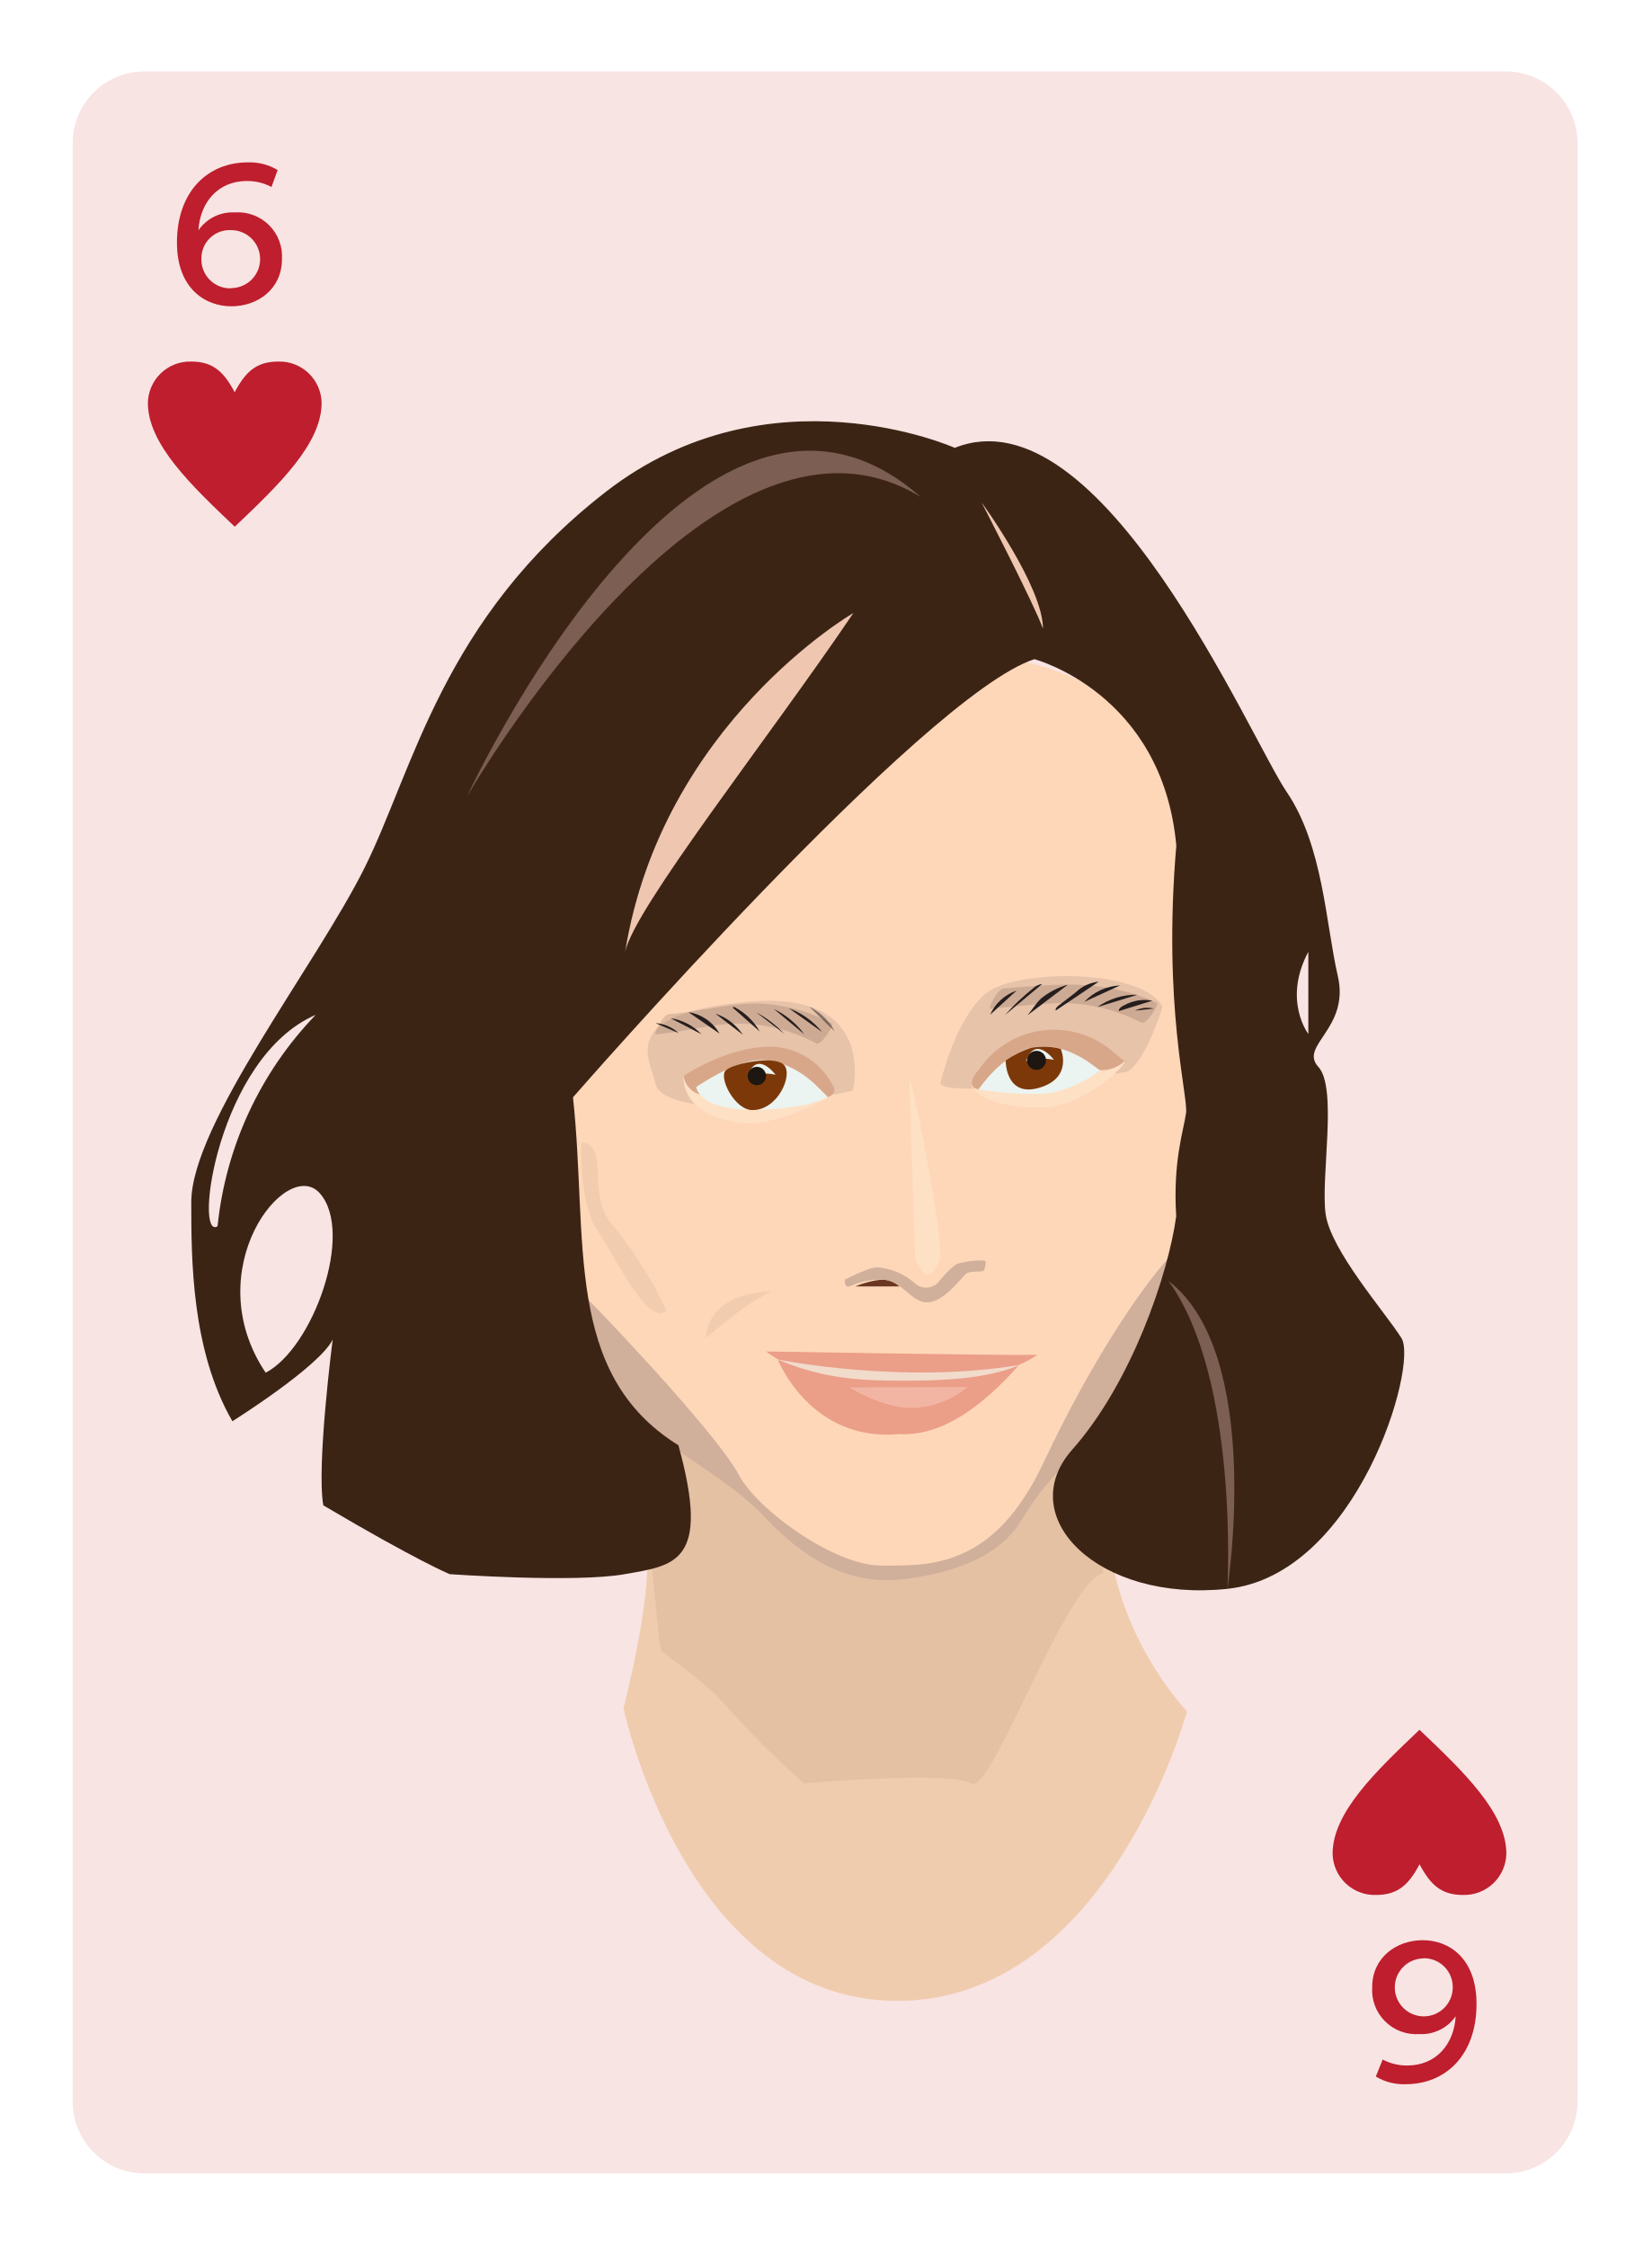
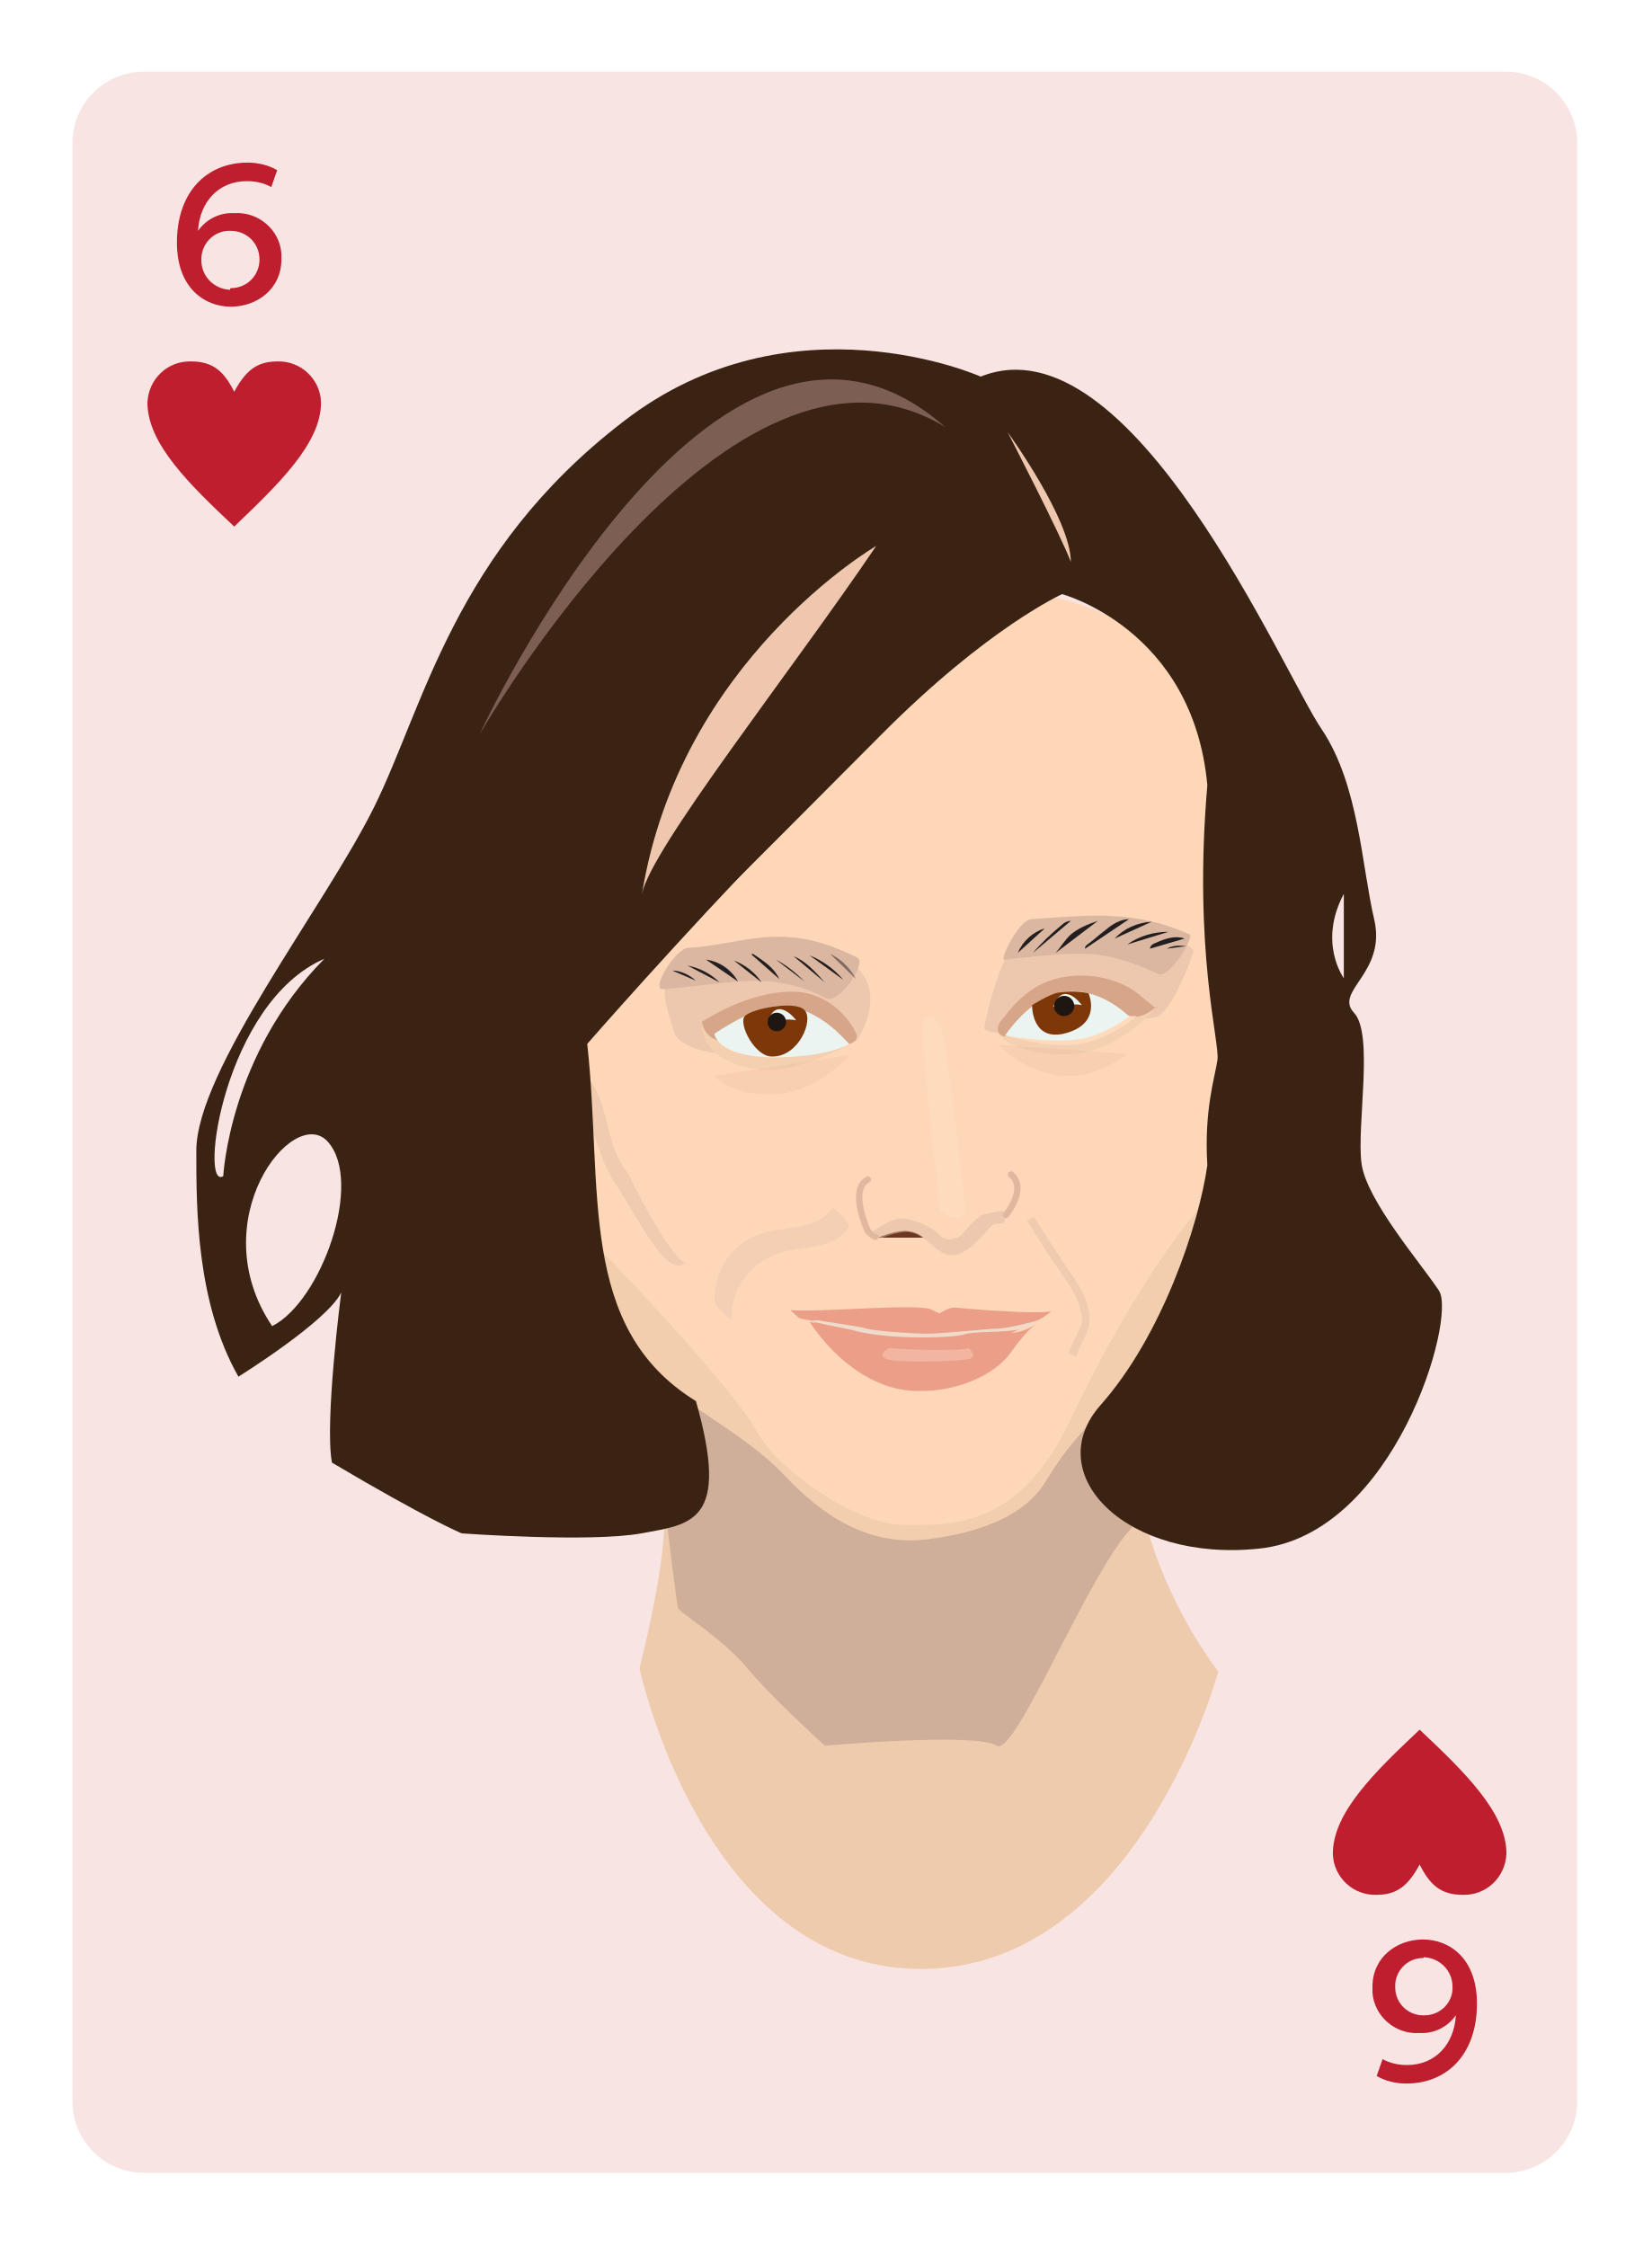
- <svg xmlns="http://www.w3.org/2000/svg" id="Layer_1" data-name="Layer 1" viewBox="0 0 196 266.67">
-   <defs>
-     <style>.cls-1{fill:#f8e4e3;}.cls-2{fill:#be1e2d;}.cls-3{fill:#f0ccae;}.cls-4{fill:#443123;opacity:0.07;}.cls-5{fill:#fed7b8;}.cls-6{fill:#f1dbcb;}.cls-10,.cls-7{fill:#d0af9b;}.cls-15,.cls-7{opacity:0.5;}.cls-8{fill:#fee0c4;}.cls-9{fill:#d8a789;}.cls-11{fill:#6b3720;}.cls-12{fill:#ebf4f0;}.cls-13{fill:#7d3809;}.cls-14{fill:#1d1611;}.cls-16{fill:#231f20;}.cls-17{fill:#eb9e88;}.cls-18{fill:#f3b5a3;}.cls-19{opacity:0.15;}.cls-20{fill:#381c15;}.cls-21{fill:#3c2415;}.cls-22{fill:#7c5e52;}.cls-23{fill:#efc7b0;}</style>
-   </defs>
-   <rect class="cls-1" x="8.63" y="8.48" width="178.58" height="249.45" rx="8.5" ry="8.5" />
-   <path class="cls-2" d="M32.22,22.19a6.13,6.13,0,0,0-2.92-.71c-3.4,0-5.55,2.5-5.75,5.85a4.92,4.92,0,0,1,4.31-2.12,5.23,5.23,0,0,1,5.6,5.57c0,3.5-2.85,5.57-6,5.57S21,34.19,21,28.8c0-6.08,3.65-9.53,8.42-9.53a6.42,6.42,0,0,1,3.53.91Zm-4.79,12a3.44,3.44,0,1,0,0-6.88,3.35,3.35,0,0,0-3.53,3.45A3.42,3.42,0,0,0,27.43,34.22Z" />
-   <path class="cls-2" d="M22.71,42.91c2.57,0,3.86,1.22,5.14,3.64,1.28-2.42,2.57-3.63,5.14-3.64a5,5,0,0,1,5.18,4.89c0,4.9-5.15,9.8-10.31,14.71-5.16-4.9-10.32-9.81-10.31-14.71A5,5,0,0,1,22.71,42.91Z" />
-   <path class="cls-2" d="M173.61,224.89c-2.57,0-3.86-1.22-5.14-3.64-1.28,2.42-2.57,3.63-5.14,3.64a5,5,0,0,1-5.18-4.89c0-4.9,5.15-9.8,10.31-14.71,5.16,4.9,10.32,9.81,10.31,14.71A5,5,0,0,1,173.61,224.89Z" />
-   <path class="cls-2" d="M164.09,244.42a6.12,6.12,0,0,0,2.92.71c3.4,0,5.55-2.5,5.75-5.85a4.92,4.92,0,0,1-4.31,2.12,5.23,5.23,0,0,1-5.6-5.57c0-3.5,2.85-5.57,6-5.57s6.38,2.17,6.38,7.56c0,6.07-3.65,9.53-8.42,9.53a6.41,6.41,0,0,1-3.53-.91Zm4.79-12a3.44,3.44,0,1,0,3.53,3.43A3.42,3.42,0,0,0,168.88,232.4Z" />
-   <path class="cls-3" d="M75.17,168.74s1.1,10.11,1.6,15.69S74,202.74,74,202.74s7.36,34.72,32.48,34.72,34.39-34.36,34.39-34.36-12.73-13.21-8.59-30.4" />
-   <path class="cls-4" d="M76.18,170.42c-.28.69,2,24.82,2.24,25.38s5.14,3.49,8,6.94a109.79,109.79,0,0,0,9,8.92s17.48-1.54,19.83,0,11.14-23.68,15.64-24.95c0,0,.85-9.7.86-13.14S76.18,170.42,76.18,170.42Z" />
-   <path class="cls-5" d="M108,77.27c32.53,0,32,16.13,32,39.36,0,9.1.75,14.49.75,16.11s-1.33,4.6-1,7.9-1.15,23.4-10.19,29.71c-7.9,7.75-7.46,9.19-9.47,11.48s-5.74,4.59-12.78,5.45-12.35-2.87-16.65-7.46-11.77-8.18-16.36-12.49c-5.6-5.45-5.31-11.48-5.31-16.8s-1.44-22-1.44-29.86S66,77.27,108,77.27Z" />
-   <path class="cls-6" d="M105.72,165.94S119,163.77,119.63,163a3.92,3.92,0,0,1,1.25-1l-15.31-.21-13.26-.46S100.11,166,105.72,165.94Z" />
-   <path class="cls-7" d="M101.2,129.43s3.11-12-12.48-10.54-11.56,6.74-10.92,9.75S88.71,132.31,101.2,129.43Z" />
-   <path class="cls-7" d="M111.58,128.64s1.73-7.69,5.4-10.72,18.77-2.94,21,1.59c-2.39,7.24-4.28,7.71-4.28,7.71S113.43,130.47,111.58,128.64Z" />
-   <path class="cls-8" d="M124.32,131.42c3.63-.33,8.41-3.81,9.28-5.57a163.07,163.07,0,0,0-18.3,2.95S116.24,131.67,124.32,131.42Z" />
-   <path class="cls-9" d="M116.14,127a10.72,10.72,0,0,1,15.8-2.31c2.4,2.06,1.66,1.13,1.66,1.13a4.07,4.07,0,0,1-3,1.19c-1.75-.18-13.52,2.16-14.41,2.24S114.85,128.32,116.14,127Z" />
-   <path class="cls-10" d="M138.66,152c.37-2.14.53-3.22.53-3.22-3.08,3.08-9.39,12.12-15.34,24.79s-13.64,12.23-19.27,12.23S89.81,179.11,87.66,175,74.16,158.61,69,153.42a27.08,27.08,0,0,0,2.09,9.82,17.12,17.12,0,0,0,3.21,4.22c4.59,4.31,12.06,7.9,16.36,12.49s9.62,8.33,16.65,7.46,10.77-3.16,12.78-5.45,1.58-3.73,9.47-11.48C134.67,166.88,137.35,158.84,138.66,152Z" />
-   <path class="cls-11" d="M101.5,152.67a10.89,10.89,0,0,1,3.08-.8,2.92,2.92,0,0,1,2.16.8" />
-   <path class="cls-10" d="M100.27,151.87s2.77-1.47,3.87-1.47a7.61,7.61,0,0,1,4.4,1.87,2,2,0,0,0,2.74,0c.37-.44,1.8-2.24,2.61-2.37a10.84,10.84,0,0,1,2.92-.31c.37.19.06.75,0,1.12s-1.62,0-2.18.47-2.61,3.38-4.6,3.38-2.93-2.69-5.45-2.69a8.23,8.23,0,0,0-3.75.8C100.14,152.83,100.27,151.87,100.27,151.87Z" />
-   <path class="cls-8" d="M107.92,128.2c0-1.83,4.31,19.39,3.58,21.34s-1.7,1.77-1.72,1.77-1.16-1.77-1.16-1.77S107.92,129.12,107.92,128.2Z" />
-   <path class="cls-12" d="M116.14,129.28s2.75-4.15,6.3-4.94,6.72,1.68,7.42,2.19l.7.51a14.34,14.34,0,0,1-6.3,2.75A38.19,38.19,0,0,1,116.14,129.28Z" />
-   <path class="cls-13" d="M122.44,124.34a8,8,0,0,1,3.45.14s1.51,3.41-2.54,4.61-4-3.23-4-3.23A10.68,10.68,0,0,1,122.44,124.34Z" />
-   <path class="cls-12" d="M121.76,125.93a6.51,6.51,0,0,1,3.32-.15S122.88,122.78,121.76,125.93Z" />
-   <circle class="cls-14" cx="123.01" cy="125.84" r="1.13" />
-   <g class="cls-15">
-     <path class="cls-16" d="M99.06,122.41a6.7,6.7,0,0,0-3-2.93" />
+ <svg xmlns="http://www.w3.org/2000/svg" version="1.1" id="Layer_1" x="0px" y="0px" viewBox="0 0 196 266.7" style="enable-background:new 0 0 196 266.7;" xml:space="preserve">
+   <style type="text/css">
+ 	.st0{fill:#F8E4E3;}
+ 	.st1{fill:#BE1E2D;}
+ 	.st2{fill:#7C5E52;}
+ 	.st3{fill:#EFCBAD;}
+ 	.st4{fill:#CFAE9A;}
+ 	.st5{fill:#FED7B8;}
+ 	.st6{opacity:0.5;fill:#DEB9A4;enable-background:new    ;}
+ 	.st7{fill:#F4D0B1;}
+ 	.st8{fill:#D7A688;}
+ 	.st9{fill:#F2CEAF;}
+ 	.st10{fill:#6B3720;}
+ 	.st11{fill:#FDDBBC;}
+ 	.st12{fill:#EBF4F0;}
+ 	.st13{fill:#7D3708;}
+ 	.st14{fill:#1D1611;}
+ 	.st15{fill:#F0CBB0;enable-background:new    ;}
+ 	.st16{opacity:7.000000e-02;fill:#443123;enable-background:new    ;}
+ 	.st17{fill:#3B2314;}
+ 	.st18{fill:#EB9E88;}
+ 	.st19{fill:#F0DBCB;}
+ 	.st20{fill:#F2B5A2;}
+ 	.st21{fill:#F4CFB3;}
+ 	.st22{fill:none;stroke:#DFB89F;stroke-width:0.75;stroke-linecap:round;stroke-miterlimit:10;}
+ 	.st23{opacity:0.16;fill:#D7A688;enable-background:new    ;}
+ 	.st24{fill:#DBB7A2;}
+ 	.st25{opacity:0.5;}
+ 	.st26{fill:#231F20;}
+ 	.st27{fill:#EFC7AF;}
+ </style>
+   <path class="st0" d="M17.1,8.5h161.6c4.7,0,8.5,3.8,8.5,8.5v232.4c0,4.7-3.8,8.5-8.5,8.5H17.1c-4.7,0-8.5-3.8-8.5-8.5V17  C8.6,12.3,12.4,8.5,17.1,8.5z" />
+   <path class="st1" d="M32.2,22.2c-0.9-0.5-1.9-0.7-2.9-0.7c-3.4,0-5.6,2.5-5.8,5.9c1-1.4,2.6-2.2,4.3-2.1c2.9-0.2,5.4,2,5.6,4.8  c0,0.2,0,0.5,0,0.7c0,3.5-2.9,5.6-6,5.6S21,34.2,21,28.8c0-6.1,3.6-9.5,8.4-9.5c1.2,0,2.5,0.3,3.5,0.9L32.2,22.2z M27.4,34.2  c1.9,0,3.4-1.5,3.4-3.4s-1.5-3.4-3.4-3.4c-1.8-0.1-3.4,1.3-3.5,3.2c0,0.1,0,0.2,0,0.3c0,1.9,1.5,3.4,3.4,3.5  C27.3,34.2,27.4,34.2,27.4,34.2L27.4,34.2z" />
+   <path class="st1" d="M22.7,42.9c2.6,0,3.9,1.2,5.1,3.6c1.3-2.4,2.6-3.6,5.1-3.6c2.8-0.1,5.1,2.1,5.2,4.8c0,0,0,0,0,0.1  c0,4.9-5.2,9.8-10.3,14.7c-5.2-4.9-10.3-9.8-10.3-14.7C17.6,45,19.9,42.8,22.7,42.9L22.7,42.9z" />
+   <path class="st1" d="M173.6,224.9c-2.6,0-3.9-1.2-5.1-3.6c-1.3,2.4-2.6,3.6-5.1,3.6c-2.8,0.1-5.1-2.1-5.2-4.8c0,0,0,0,0-0.1  c0-4.9,5.1-9.8,10.3-14.7c5.2,4.9,10.3,9.8,10.3,14.7C178.7,222.8,176.4,225,173.6,224.9L173.6,224.9z" />
+   <path class="st1" d="M164.1,244.4c0.9,0.5,1.9,0.7,2.9,0.7c3.4,0,5.6-2.5,5.8-5.9c-1,1.4-2.6,2.2-4.3,2.1c-2.9,0.2-5.4-2-5.6-4.8  c0-0.2,0-0.5,0-0.7c0-3.5,2.9-5.6,6-5.6s6.4,2.2,6.4,7.6c0,6.1-3.6,9.5-8.4,9.5c-1.2,0-2.5-0.3-3.5-0.9L164.1,244.4z M168.9,232.4  c-1.9,0-3.4,1.6-3.3,3.5c0,1.9,1.6,3.4,3.5,3.3c1.9,0,3.4-1.6,3.3-3.4c0-1.9-1.5-3.4-3.4-3.5C169,232.4,168.9,232.4,168.9,232.4  L168.9,232.4z" />
+   <path class="st2" d="M142.4,146.2c11.7,9,7.2,37.6,7.2,37.6S151.1,158.2,142.4,146.2z" />
+   <path class="st3" d="M77.2,163.1c0,0,1.1,10.4,1.6,16.1c0.5,5.7-2.9,18.8-2.9,18.8s7.6,35.7,33.4,35.7s35.3-35.3,35.3-35.3  s-14.4-18.2-8.5-36.4" />
+   <path class="st4" d="M77.4,162.8c-0.3,0.7,2.8,27.5,3.1,28.1c0.3,0.6,5.3,3.6,8.2,7.1c2.9,3.5,9.2,9.2,9.2,9.2s18-1.6,20.4,0  s12.9-25.6,17.5-26.9c0,0-1.3-15.4,0.3-18.3C136.2,158.5,77.4,162.8,77.4,162.8z" />
+   <path class="st5" d="M110.9,69.5c33.4,0,32.9,16.6,32.9,40.4c0,9.4,0.8,14.9,0.8,16.5c0,1.7-1.4,4.7-1.1,8.1s-1.2,24-10.5,30.5  c-8.1,8-7.7,9.4-9.7,11.8c-2.1,2.4-5.9,4.7-13.1,5.6c-7.2,0.9-12.7-2.9-17.1-7.7c-4.4-4.7-12.1-8.4-16.8-12.8  c-5.8-5.6-5.5-11.8-5.5-17.3s-1.5-22.6-1.5-30.7S67.8,69.5,110.9,69.5z" />
+   <path class="st6" d="M101.7,123.5c0,0,7.7-11.3-10.6-11.3c-16.1,0-11.9,6.9-11.2,10C80.5,125.3,88.9,126.5,101.7,123.5z" />
+   <path class="st6" d="M116.8,122.1c0,0,1.6-8.8,4.7-11.7c6.3-1.6,16.5-1.2,20.2,2.4c-2.5,7.4-4.4,7.9-4.4,7.9S118.7,124,116.8,122.1z  " />
+   <path class="st7" d="M127.7,125.1c3.7-0.3,8.6-3.9,9.5-5.7c-10.9,1.2-18.8,3-18.8,3S119.4,125.4,127.7,125.1z" />
+   <path class="st8" d="M119.3,120.6c0,0,2.2-3.4,5.9-4.4s7.9-0.1,10.3,2.1c2.5,2.1,1.7,1.2,1.7,1.2s-1.3,1.4-3.1,1.2  c-1.8-0.2-13.9,2.2-14.8,2.3C118.4,123,117.9,121.9,119.3,120.6z" />
+   <path class="st9" d="M142.4,146.2c0.4-2.2,0.5-3.3,0.5-3.3c-3.2,3.2-9.6,12.5-15.8,25.5c-6.1,13-14,12.6-19.8,12.6  s-15.2-6.8-17.4-11c-2.2-4.2-13.9-16.9-19.2-22.2c0,0,0,5.3,2.2,10.1c0.8,1.5,1.8,2.9,3.3,4.3c4.7,4.4,12.4,8.1,16.8,12.8  s9.9,8.6,17.1,7.7c7.2-0.9,11.1-3.2,13.1-5.6s1.6-3.8,9.7-11.8C138.3,161.5,141.1,153.3,142.4,146.2z" />
+   <path class="st10" d="M104.2,146.9c0,0,1.8-0.8,3.2-0.8s2.2,0.8,2.2,0.8" />
+   <path class="st6" d="M103.7,146.1c0,0,2.1-1.5,3.2-1.5s3.7,0.9,4.5,1.9s2.4,0.5,2.8,0s1.9-2.3,2.7-2.4s1.9-0.5,2.3-0.3  s0.1,0.8,0,1.2s-0.9,0-1.5,0.5S115,149,113,149s-3-2.8-5.6-2.8c-2.4,0.4-2.4,0.7-3.1,0.8C103.6,147.1,103.7,146.1,103.7,146.1z" />
+   <path class="st11" d="M109.5,121.7c-0.3,0.9,2.1,22,2.1,22s2.2,2,3,0c0,0-2.2-20.9-3-22C110.8,120.7,110.2,119.9,109.5,121.7z" />
+   <path class="st7" d="M91.1,127c4.6,0,10.6-3.5,10.6-3.5l-18.4-2.2C83.3,121.3,82.7,126.5,91.1,127z" />
+   <path class="st8" d="M101.5,122.4c0,0-2.3-4.8-7.7-4.7c-5.4,0.1-10.5,3.6-10.5,3.6s0.2,1.7,1.9,2.2c1.8,0.5,15.6,0.4,15.6,0.4  S102.2,123.6,101.5,122.4z" />
+   <path class="st12" d="M84.8,122.7c0,0,4.7-3.3,7.8-3.3s5.8,2.1,7,3.3c1.2,1.2,1.2,1.2,1.2,1.2s-2.4,1.6-9.1,1.6  C85,125.4,84.8,122.7,84.8,122.7z" />
+   <path class="st13" d="M91.7,125.4c3.1,0,4.9-4.3,3.8-5.5s-6.2-0.2-7.1,0.7C87.6,121.5,89.6,125.5,91.7,125.4z" />
+   <path class="st12" d="M91.1,121.3c2.3-0.5,3.4-0.2,3.4-0.2S92.2,118,91.1,121.3z" />
+   <circle class="st14" cx="92.2" cy="121.3" r="1.1" />
+   <path class="st15" d="M68.6,127c3.9,2.3,2.8,8.5,5.9,12.2c2.1,4.3,5.1,9.7,6.8,10.7c-2.2,2-5.8-5.8-8.5-9.8  C70.5,136.6,68.6,127,68.6,127z" />
+   <path class="st16" d="M86.9,153.7c1.2-1.5,0.9-4.8,9.2-6.3C96.1,147.4,87.3,147.8,86.9,153.7z" />
+   <path class="st11" d="M119.3,122.9c0,0,5.2,1.6,8.9,1s6.7-3.3,6.7-3.3h-0.8L119.3,122.9z" />
+   <path class="st12" d="M119.3,122.9c0,0,2.8-4.3,6.5-5.1s6.9,1.7,7.6,2.3s0.7,0.5,0.7,0.5s-3.2,2.5-6.5,2.8  C124.3,123.8,119.3,122.9,119.3,122.9z" />
+   <path class="st13" d="M125.7,117.8c2-0.3,3.5,0.1,3.5,0.1s1.6,3.5-2.6,4.7c-4.2,1.2-4.1-3.3-4.1-3.3S124.7,117.9,125.7,117.8z" />
+   <path class="st12" d="M125,119.5c2.3-0.5,3.4-0.2,3.4-0.2S126.2,116.2,125,119.5z" />
+   <circle class="st14" cx="126.3" cy="119.4" r="1.2" />
+   <path class="st17" d="M126.1,70.5c0,0-8.9,4-21.5,16.7s-38,38-38,38S63.4,45,122.5,59L126.1,70.5z" />
+   <g>
+     <path class="st18" d="M114.4,158.5c-1.3,0.4-9.1,0.6-13.5-0.6c-1.6-0.3-3.5-0.7-4.8-1l0,0c0,0,5.1,8.4,13.2,8.2   c4.3,0,8.7-1.8,10.7-4.6c1.6-2.3,2.7-3.2,3.1-3.4c-0.8,0.5-1.8,1-2.9,1.1C117.7,158.3,115.7,158.1,114.4,158.5z" />
+     <path class="st18" d="M123.2,156.8L123.2,156.8L123.2,156.8z" />
+     <path class="st18" d="M124.8,155.6c-1,0.5-10.6-0.3-11.4-0.4c-0.7-0.1-1.9,0.7-1.9,0.7l-0.8-0.4c-1.3-0.9-13,0.3-16.9,0l1,0.9   c0.2,0.1,0.6,0.2,1.3,0.3l13.2,6.7l13.9-6.7C124.2,156.2,124.8,155.6,124.8,155.6z" />
+     <path class="st18" d="M123.2,156.8c0,0,0,0-0.1,0.1C123.1,156.9,123.2,156.9,123.2,156.8z" />
+     <path class="st19" d="M96.1,156.8c1.3,0.3,3.2,0.7,4.8,1c4.3,1.3,12.2,1,13.5,0.6s3.4-0.2,5.9-0.5c1.1-0.1,2.1-0.6,2.9-1.1   c0.1-0.1,0.1-0.1,0.1-0.1s-3.7,1-4.9,1c-1.1,0-6.6,0.6-8.3,0.6s-6.2-0.3-7.2-0.6s-5.5-0.9-5.8-1C96.7,156.7,96.1,156.8,96.1,156.8z   " />
  </g>
-   <path class="cls-16" d="M97.57,122.48a9.33,9.33,0,0,0-3.94-2.82" />
-   <path class="cls-16" d="M95.46,122.75a9.85,9.85,0,0,0-3.61-3" />
-   <path class="cls-16" d="M93.08,122.69a13.63,13.63,0,0,0-3.31-2.54" />
-   <path class="cls-16" d="M90.16,122.41a7.39,7.39,0,0,0-2.89-2.83c-.1-.07-.27-.12-.32,0" />
-   <path class="cls-16" d="M88.16,122.8a6.32,6.32,0,0,0-3.25-2.5" />
-   <path class="cls-16" d="M85.39,122.66a5.11,5.11,0,0,0-3.67-2.53" />
-   <path class="cls-16" d="M83.25,122.74a6.4,6.4,0,0,0-3.66-1.9" />
-   <path class="cls-16" d="M80.54,122.61a4.45,4.45,0,0,0-2.74-1.19" />
-   <path class="cls-16" d="M117.5,120.43a5.35,5.35,0,0,1,3.15-2.87" />
-   <path class="cls-16" d="M119.26,120.47a26.52,26.52,0,0,1,3.34-3.17,1.89,1.89,0,0,1,1.09-.52" />
-   <path class="cls-16" d="M121.93,120.5c.56-.65,1-1.41,1.62-2a8.52,8.52,0,0,1,3.17-1.63" />
-   <path class="cls-16" d="M125.29,119.93c-.06-.24.16-.45.35-.6l2-1.54a4.6,4.6,0,0,1,2.76-1.29" />
-   <path class="cls-16" d="M128.69,118.89a6.17,6.17,0,0,1,4.24-1.94" />
-   <path class="cls-16" d="M130.23,119.52a7.9,7.9,0,0,1,4.75-1.46" />
-   <path class="cls-16" d="M132.77,120c0-.35.36-.58.69-.72a4.94,4.94,0,0,1,3.3-.52" />
-   <path class="cls-16" d="M134.72,119.94a3.15,3.15,0,0,1,2.21-.24" />
-   <path class="cls-17" d="M120.88,162a13.46,13.46,0,0,0,2.24-1.21c-3.59.1-32.21-.4-32.21-.4a16.73,16.73,0,0,0,1.4.94C92.55,161.41,107.12,164.3,120.88,162Z" />
-   <path class="cls-17" d="M106.9,163.86c-5.18,0-9.48-.34-14.58-2.5h0s3.84,9.83,14.43,8.83c5.11.3,10-3.46,14.15-8.16h0C117,163.7,111.63,163.86,106.9,163.86Z" />
-   <path class="cls-8" d="M88.72,133.32c4.45,0,10.34-3.45,10.34-3.45L81.12,127.7S80.57,132.74,88.72,133.32Z" />
-   <path class="cls-9" d="M98.83,128.79a8.49,8.49,0,0,0-7.47-4.58c-5.26.07-10.24,3.48-10.24,3.48A2.67,2.67,0,0,0,83,129.87c1.71.5,15.21.34,15.21.34S99.54,129.92,98.83,128.79Z" />
-   <path class="cls-12" d="M82.63,129s4.6-3.2,7.64-3.2,5.61,2,6.78,3.2l1.17,1.17s-2.34,1.53-8.89,1.53S82.63,129,82.63,129Z" />
-   <path class="cls-13" d="M89.33,131.74c3,0,4.8-4.18,3.72-5.35s-6-.21-6.91.63S87.22,131.8,89.33,131.74Z" />
-   <path class="cls-12" d="M88.72,127.7a6.51,6.51,0,0,1,3.32-.15S89.84,124.54,88.72,127.7Z" />
-   <circle class="cls-14" cx="89.82" cy="127.7" r="1.09" />
-   <path class="cls-4" d="M69,135.56c3.43.39.59,6.08,3.53,9.61a48.64,48.64,0,0,1,6.57,10.37c-2.11,1.94-5.67-5.66-8.24-9.59C68.65,142.62,69,135.56,69,135.56Z" />
-   <path class="cls-4" d="M83.75,158.8c1.75-1.37,4.6-4.05,7.83-5.53C91.57,153.28,84.18,153.11,83.75,158.8Z" />
-   <path class="cls-18" d="M100.82,164.65s3.75,2.45,7.48,2.45a10.88,10.88,0,0,0,6.54-2.49Z" />
-   <g class="cls-19">
-     <path class="cls-20" d="M98.74,121.47a19.83,19.83,0,0,0-8.27-2.36c-3.73-.18-7.34,1-11.05,1.23-.71,0-1.88,2.39-1.64,2.39h.42c.72,0,1.88-2.39,1.64-2.39h-.42l-1.64,2.39c3.3-.18,6.52-1.23,9.83-1.25a19.55,19.55,0,0,1,9.29,2.36c.54.28,2.14-2.21,1.85-2.36Z" />
+   <path class="st20" d="M105.5,160c2.4,0.2,7.9,0.4,9.5,0c0,0,1.1,1.1,0,1.3c-1.1,0.3-8.6,0.5-9.8,0S105.5,160,105.5,160z" />
+   <path class="st15" d="M127.7,161l-0.9-0.4c0,0,0.6-1.4,1.4-3c0.7-1.3-0.4-3.7-1.2-4.9c-0.3-0.6-1-1.5-1.8-2.7  c-1-1.4-2.1-3.2-3.3-5.1l0.8-0.5c1.2,1.9,2.4,3.7,3.3,5.1c0.8,1.2,1.5,2.2,1.8,2.7c0.9,1.3,2.1,4,1.2,5.9  C128.3,159.6,127.7,161,127.7,161z" />
+   <g>
+     <g>
+       <path class="st21" d="M86.8,156.6c0-3.9,2.4-6.9,6.1-8c2.6-0.7,6.2-0.4,7.8-2.9c0.4-0.5-1.8-2.5-1.9-2.3c-1.8,2.7-5.9,2.1-8.7,3.1    c-3.4,1.2-5.3,4.4-5.3,7.9C84.9,155.3,86.8,156.7,86.8,156.6L86.8,156.6z" />
+     </g>
  </g>
-   <g class="cls-19">
-     <path class="cls-20" d="M137.28,119c-6.25-2.8-11.45-2.26-18.16-1.69-.77.07-1.91,2.43-1.62,2.4,2.91-.25,5.85-.63,8.77-.67a21,21,0,0,1,9.17,2.32c.65.29,2.17-2.22,1.85-2.36Z" />
+   <path class="st22" d="M119.4,144.2c0,0,2.6-3.1,0.6-4.8" />
+   <path class="st22" d="M103,140c-2.3,1.2,0,6.1,0,6.1s0.5,0.6,0.9,0.7" />
+   <path class="st23" d="M118.5,124c0.3,0.3,7.1,7.4,15.3,1.1" />
+   <path class="st23" d="M100.9,125.2c0,0-4.1,4.7-9.4,4.7c-5.2,0-6.7-2.2-6.7-2.2" />
+   <g>
+     <g>
+       <path class="st24" d="M101.8,113.7c-2.7-1.4-5.6-2.4-8.7-2.5c-3.8-0.2-7.5,1.1-11.4,1.3c-1.6,0.1-4.4,4.9-3.1,4.9    c0.1,0,0.3,0,0.4,0c1.7,0,4.4-4.9,3.1-4.9c-0.1,0-0.3,0-0.4,0c-1,1.6-2.1,3.3-3.1,4.9c7.2-0.4,12.6-2.5,19.5,1.1    C99.6,119.2,102.9,114.3,101.8,113.7L101.8,113.7z" />
+     </g>
  </g>
-   <path class="cls-21" d="M166.32,158.8c-2-3.16-8.4-10.4-9-14.74s1.45-14.94-.87-17.46,3.76-4.53,2.32-10.76-1.74-15.5-6.08-21.87-22-47.77-39.38-40.82c0,0-22-9.84-41.4,5.21S49.06,91.37,43.26,103s-20.56,30.4-20.56,39.67c0,6.68,0,17.56,4.88,26,0,0,10.32-6.47,11.9-9.69,0,0-1.94,15-1.11,19.67,11,6.51,15,8.17,15,8.17s14.9,1.05,20.77,0,10.27-1.25,6.37-15.3C66.8,163,69.83,147.06,68,130.23c0,0,41.62-47.76,54.76-52,0,0,15.21,4,16.84,22.14-1.63,19.14,1.44,29.7,1.15,31.76s-1.57,5.73-1.16,12.21c-.94,6.89-5.3,19.76-12.34,27.7s3,18.16,18.42,16.52S168.34,162,166.32,158.8ZM25.82,145.53c-2.87,1.79,0-20.07,11.65-25.09A42.33,42.33,0,0,0,25.82,145.53Zm5.71,17.38c-8.17-12.18,2.45-25.72,6.41-21.31C42.1,146.25,37.13,160,31.53,162.91Zm123.74-40.2s-3.07-4,0-9.75Z" />
-   <path class="cls-22" d="M109.29,59C82.68,35.57,55.44,94.49,55.44,94.49S84.59,43.81,109.29,59Z" />
-   <path class="cls-23" d="M101.28,72.75c-10,14.79-26,35-27.09,40.21C78.57,85.87,101.28,72.75,101.28,72.75Z" />
-   <path class="cls-23" d="M116.49,59.62s6.25,12.08,7.29,15C123.78,69.62,116.49,59.62,116.49,59.62Z" />
-   <path class="cls-22" d="M138.66,152c11.38,8.76,7,36.6,7,36.6S147.11,163.62,138.66,152Z" />
+   <g>
+     <g class="st25">
+       <path class="st26" d="M101.6,116.2c-0.7-1.3-1.8-2.4-3.1-3" />
+     </g>
+     <g>
+       <path class="st26" d="M100.1,116.3c-1.1-1.3-2.5-2.3-4-2.9" />
+     </g>
+     <g>
+       <path class="st26" d="M97.9,116.6c-1.1-1.2-2.2-2.5-3.7-3.1" />
+     </g>
+     <g>
+       <path class="st26" d="M95.5,116.5c-1-1-2.1-1.9-3.4-2.6" />
+     </g>
+     <g>
+       <path class="st26" d="M92.5,116.2c-0.6-1.3-1.8-2.1-3-2.9c-0.1-0.1-0.3-0.1-0.3,0" />
+     </g>
+     <g>
+       <path class="st26" d="M90.4,116.6c-0.8-1.2-2-2.1-3.3-2.6" />
+     </g>
+     <g>
+       <path class="st26" d="M87.6,116.5c-0.8-1.4-2.2-2.4-3.8-2.6" />
+     </g>
+     <g>
+       <path class="st26" d="M85.4,116.6c-1-1-2.3-1.7-3.8-2" />
+     </g>
+     <g>
+       <path class="st26" d="M82.6,116.4c-0.8-0.7-1.8-1.2-2.8-1.2" />
+     </g>
+   </g>
+   <g>
+     <g>
+       <path class="st24" d="M141.2,110.9c-6.5-2.9-11.8-2.3-18.8-1.8c-1.5,0.1-3.8,4.9-3.2,4.8c3-0.3,6-0.7,9-0.7c3.4,0,6.2,1,9.3,2.4    C138.8,116.2,141.8,111.2,141.2,110.9L141.2,110.9z" />
+     </g>
+   </g>
+   <g>
+     <g>
+       <path class="st26" d="M120.8,113.1c0.6-1.4,1.8-2.5,3.2-2.9" />
+     </g>
+     <g>
+       <path class="st26" d="M122.6,113.1c1-1.2,2.2-2.3,3.4-3.3c0.3-0.3,0.7-0.5,1.1-0.5" />
+     </g>
+     <g>
+       <path class="st26" d="M125.3,113.1c0.6-0.7,1-1.4,1.7-2.1c0.9-0.8,2.1-1.3,3.3-1.7" />
+     </g>
+     <g>
+       <path class="st26" d="M128.8,112.6c-0.1-0.2,0.2-0.5,0.4-0.6c0.7-0.5,1.3-1.1,2-1.6c0.8-0.7,1.8-1.3,2.8-1.3" />
+     </g>
+     <g>
+       <path class="st26" d="M132.3,111.4c1.1-1.2,2.7-1.9,4.4-2" />
+     </g>
+     <g>
+       <path class="st26" d="M133.8,112.1c1.4-1,3.1-1.5,4.9-1.5" />
+     </g>
+     <g>
+       <path class="st26" d="M136.5,112.6c0-0.4,0.4-0.6,0.7-0.7c1.1-0.5,2.3-0.9,3.4-0.5" />
+     </g>
+     <g>
+       <path class="st26" d="M138.5,112.6c0.7-0.4,1.5-0.4,2.3-0.3" />
+     </g>
+   </g>
+   <path class="st17" d="M170.8,153.2c-2.1-3.2-8.6-10.7-9.2-15.1c-0.6-4.5,1.5-15.4-0.9-17.9c-2.4-2.6,3.9-4.7,2.4-11.1  s-1.8-15.9-6.2-22.5c-4.5-6.5-22.6-49.1-40.5-41.9c0,0-22.6-10.1-42.5,5.4c-20,15.4-23.6,33.8-29.5,45.7S23.3,127,23.3,136.6  c0,6.9,0,18,5,26.8c0,0,10.6-6.6,12.2-10c0,0-2,15.4-1.1,20.2c11.3,6.7,15.4,8.4,15.4,8.4s15.3,1.1,21.3,0s10.6-1.3,6.5-15.7  c-14.1-8.7-11-25.1-12.9-42.4c0,0,42.8-49.1,56.3-53.4c0,0,15.6,4.1,17.3,22.7c-1.7,19.7,1.5,30.5,1.2,32.6s-1.6,5.9-1.2,12.5  c-1,7.1-5.4,20.3-12.7,28.5c-7.2,8.2,3.1,18.7,18.9,17C165.5,182.1,172.9,156.5,170.8,153.2z M26.5,139.6c-2.9,1.8,0-20.6,12-25.8  C27.2,125.2,26.5,139.6,26.5,139.6z M32.3,157.4c-8.4-12.5,2.5-26.4,6.6-21.9C43.2,140.3,38.1,154.5,32.3,157.4z M159.5,116.1  c0,0-3.1-4.2,0-10V116.1z" />
+   <path class="st2" d="M112.2,50.7C84.9,26.6,56.9,87.2,56.9,87.2S86.8,35.1,112.2,50.7z" />
+   <path class="st27" d="M119.6,51.3c0,0,6.4,12.4,7.5,15.4C127.1,61.6,119.6,51.3,119.6,51.3z" />
+   <path class="st27" d="M104,64.8c-10.3,15.2-26.8,36-27.8,41.3C80.7,78.3,104,64.8,104,64.8z" />
</svg>
